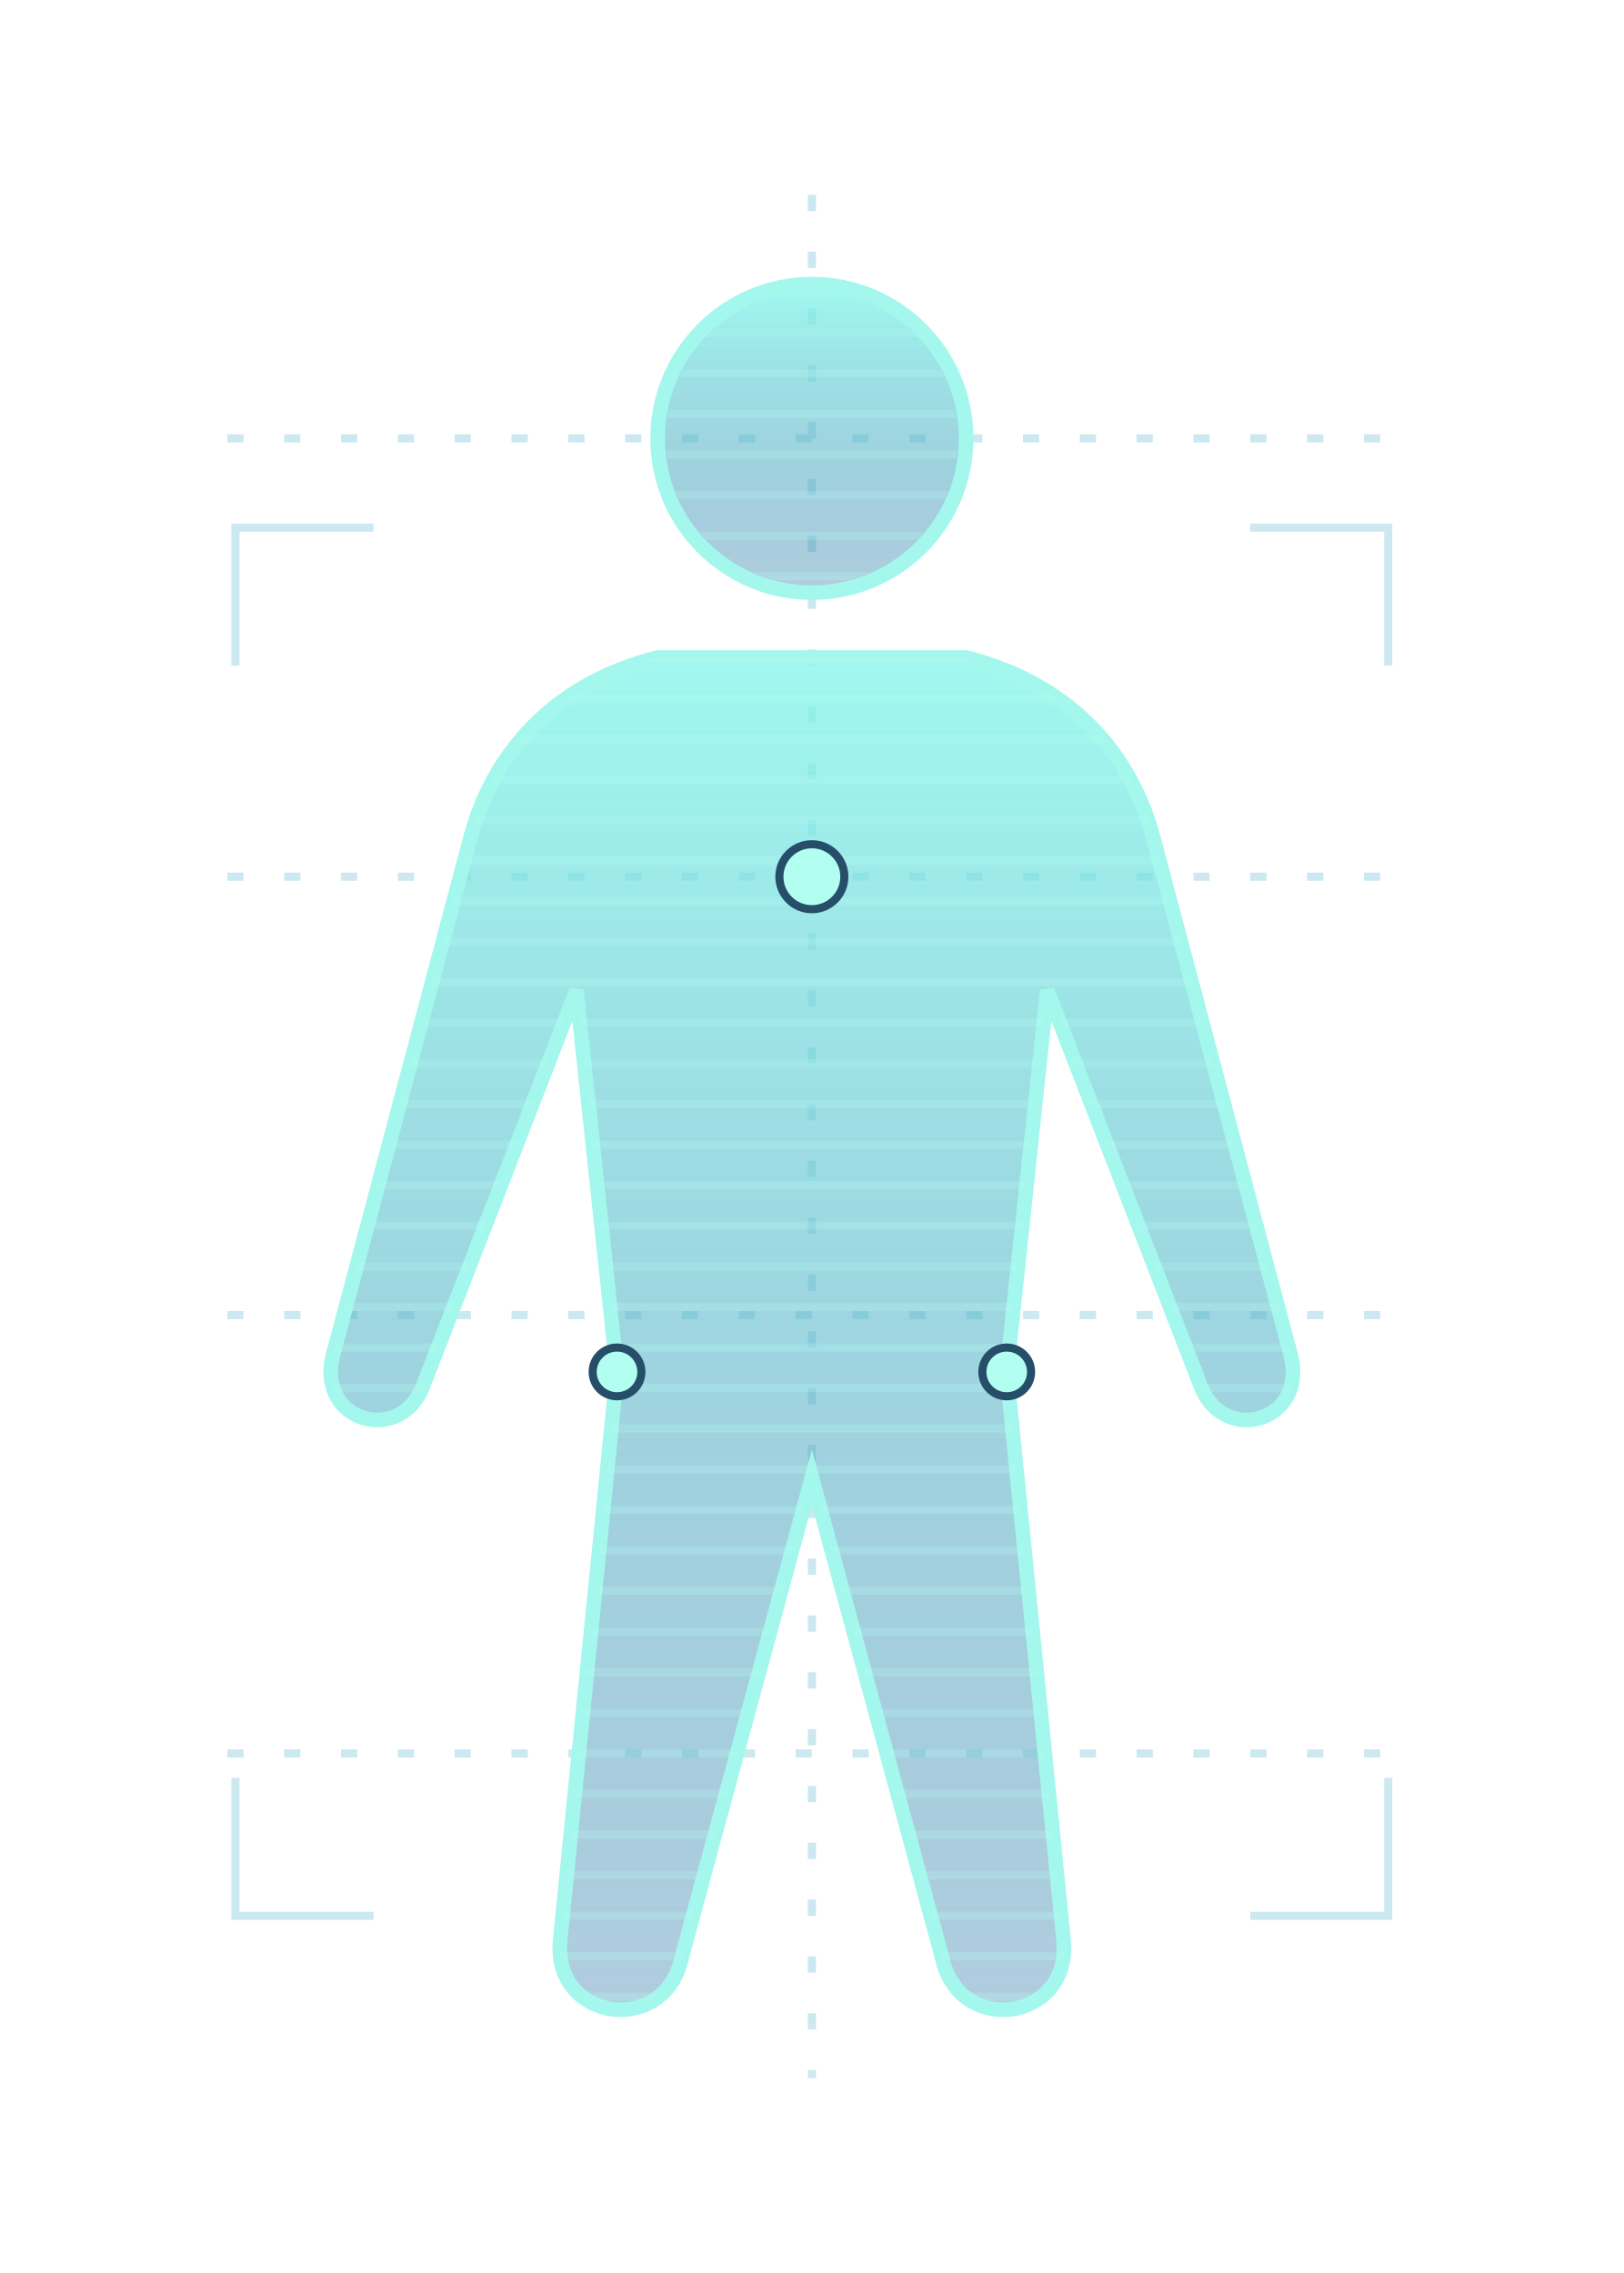
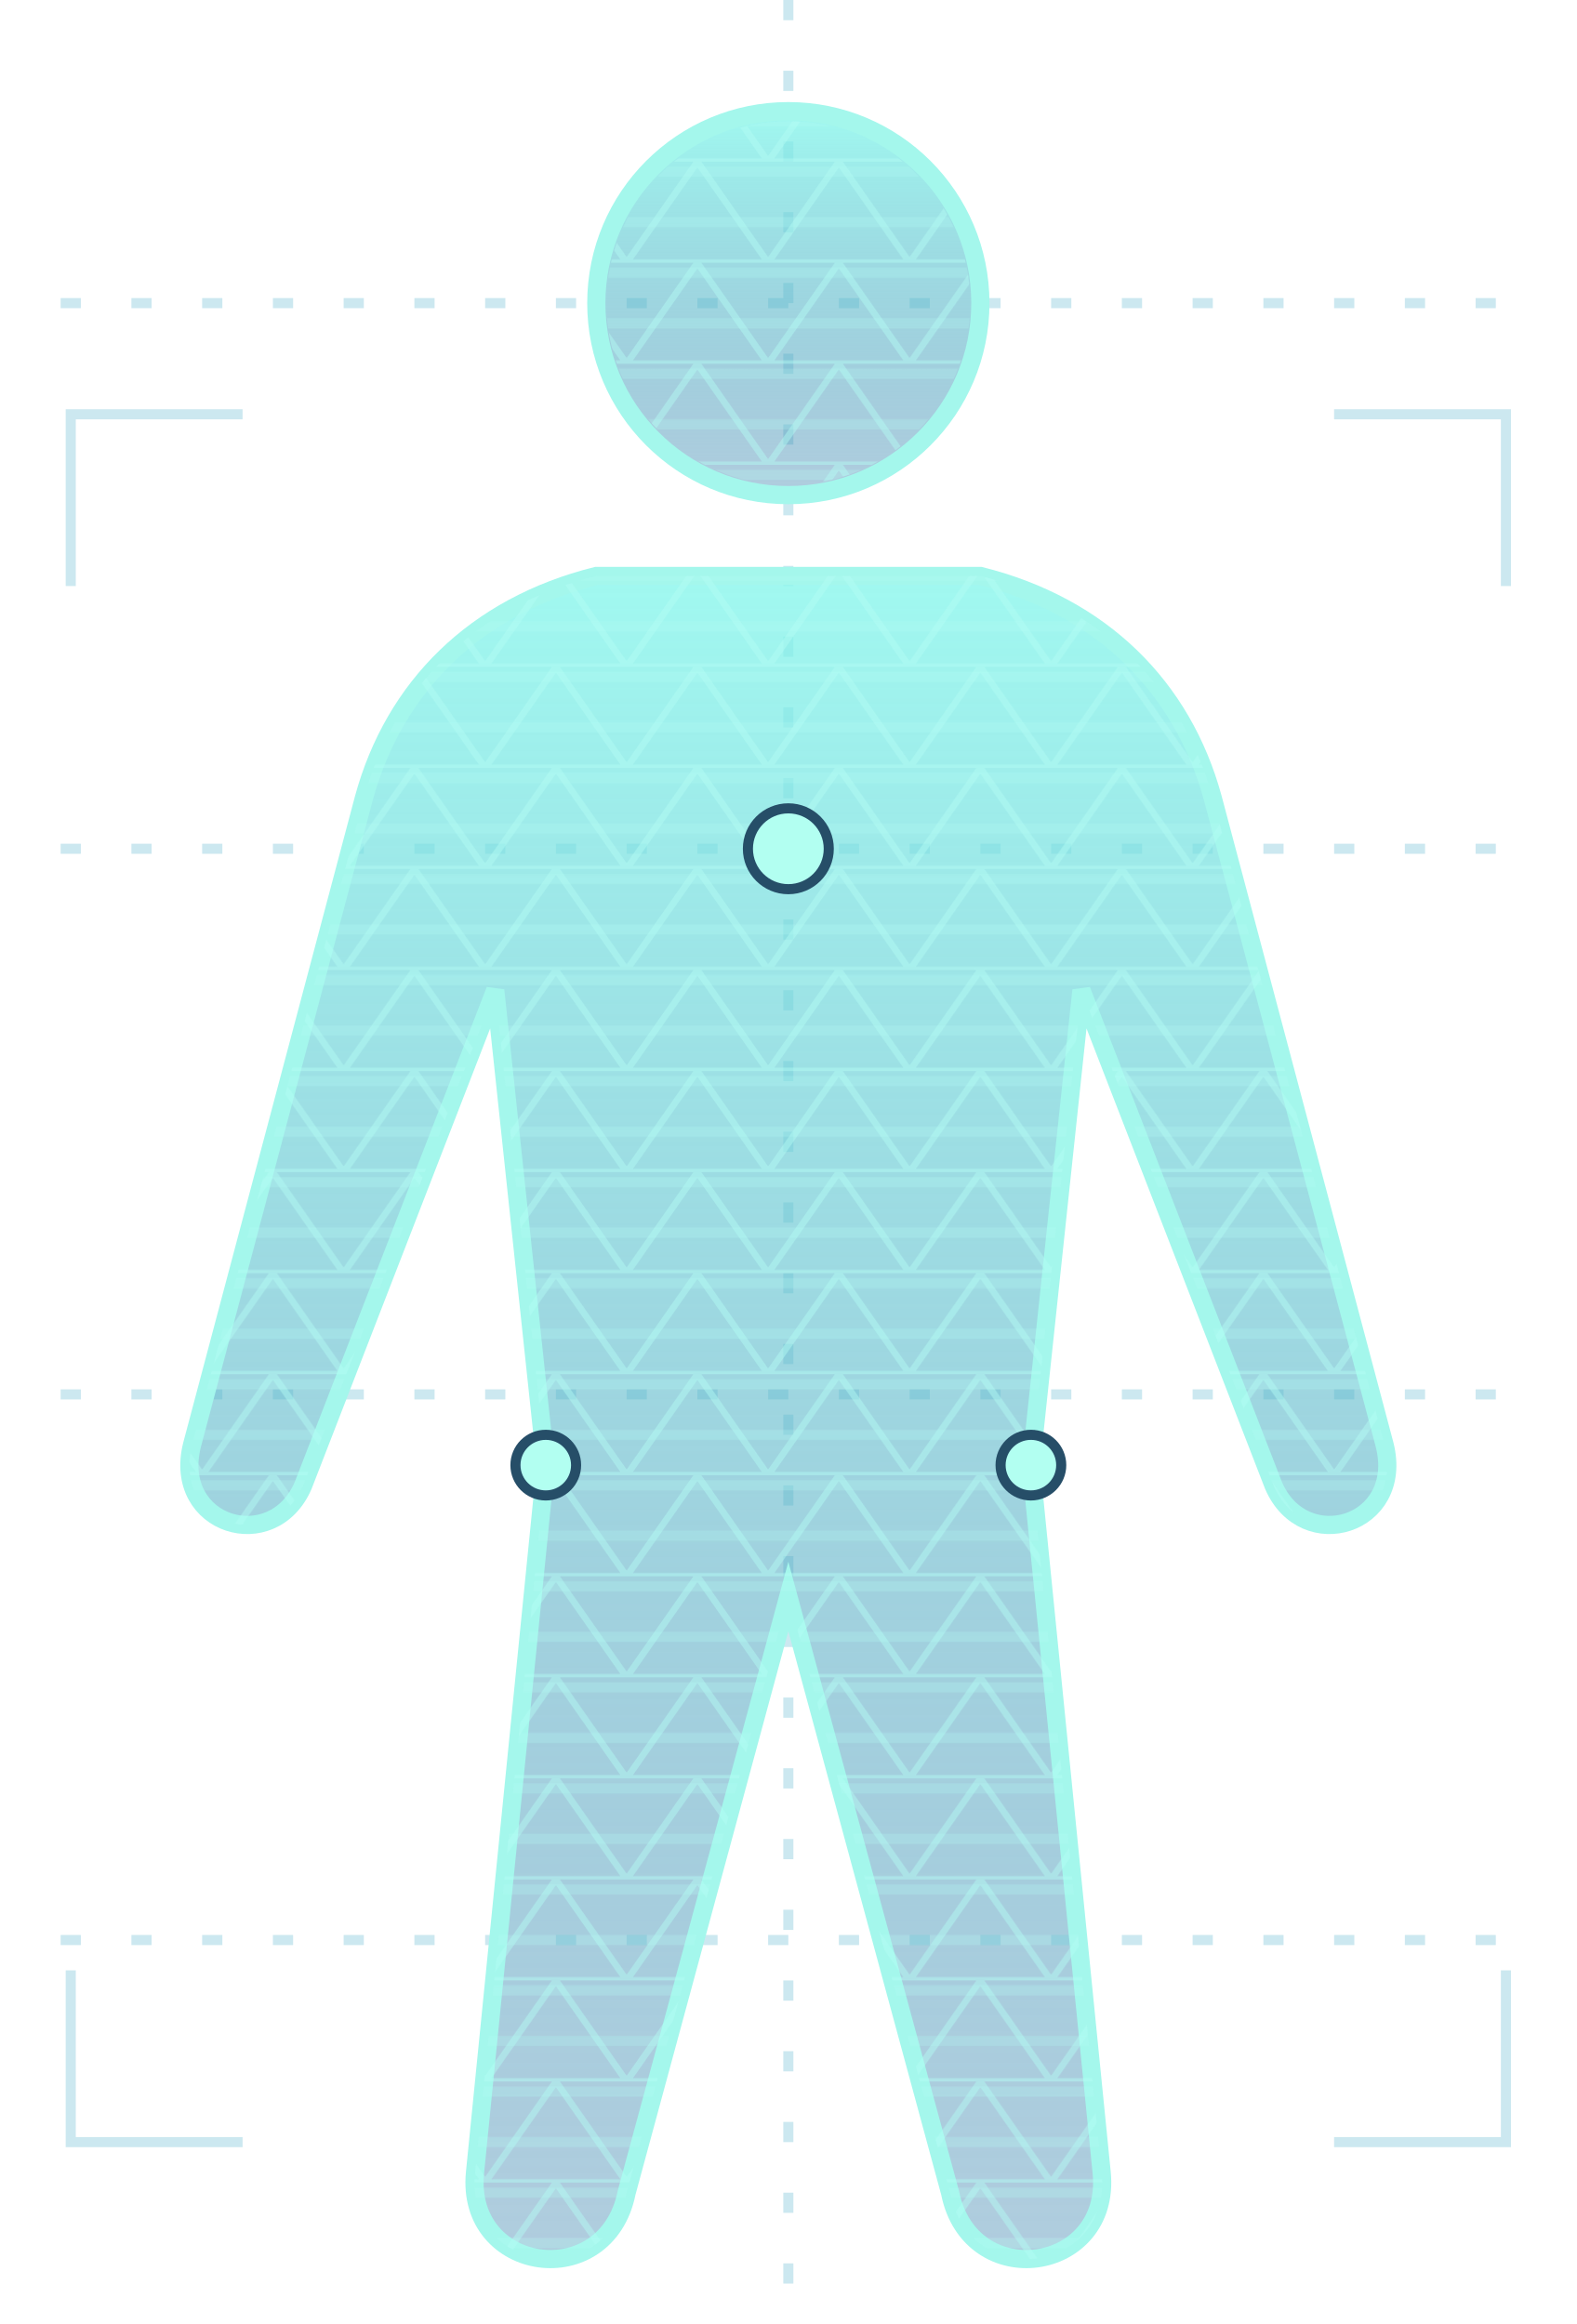
- <svg xmlns="http://www.w3.org/2000/svg" viewBox="0 0 200 280">
+ <svg xmlns="http://www.w3.org/2000/svg" viewBox="22 24 156 230" preserveAspectRatio="none">
  <defs>
    <linearGradient id="hologram" x2="0" y2="1">
      <stop stop-color="#86f7ec" stop-opacity=".78" />
      <stop offset="1" stop-color="#2474a4" stop-opacity=".36" />
    </linearGradient>
+     <pattern id="mesh" width="14" height="10" patternUnits="userSpaceOnUse">
+       <path d="M0 10 7 0l7 10M0 10h14" fill="none" stroke="#b5fdf4" stroke-opacity=".45" stroke-width=".65" />
+     </pattern>
    <pattern id="lines" width="5" height="5" patternUnits="userSpaceOnUse">
      <path d="M0 1h5" stroke="#b5fdf4" stroke-opacity=".25" />
    </pattern>
    <path id="body" d="M81 81c-12 3-20 11-23 22l-17 64c-2 8 8 11 11 4l19-49 5 47-7 70c-1 10 13 12 15 2l16-59 16 59c2 10 16 8 15-2l-7-70 5-47 19 49c3 7 13 4 11-4l-17-64c-3-11-11-19-23-22z" />
  </defs>
  <g fill="none" stroke="#6ebed5" stroke-opacity=".35">
    <path d="M28 54h144M28 108h144M28 162h144M28 216h144M100 24v232" stroke-dasharray="2 5" />
    <path d="M29 82V65h17m108 0h17v17M29 219v17h17m108 0h17v-17" />
  </g>
  <g fill="url(#hologram)" stroke="#a4f7ec" stroke-width="1.8">
    <circle cx="100" cy="54" r="19" />
    <use href="#body" />
  </g>
+   <g fill="url(#mesh)">
+     <circle cx="100" cy="54" r="18" />
+     <use href="#body" />
+   </g>
  <g fill="url(#lines)">
    <circle cx="100" cy="54" r="18" />
    <use href="#body" />
  </g>
  <g fill="#b2fff1" stroke="#264e68">
    <circle cx="100" cy="108" r="4" />
    <circle cx="76" cy="169" r="3" />
    <circle cx="124" cy="169" r="3" />
  </g>
</svg>
